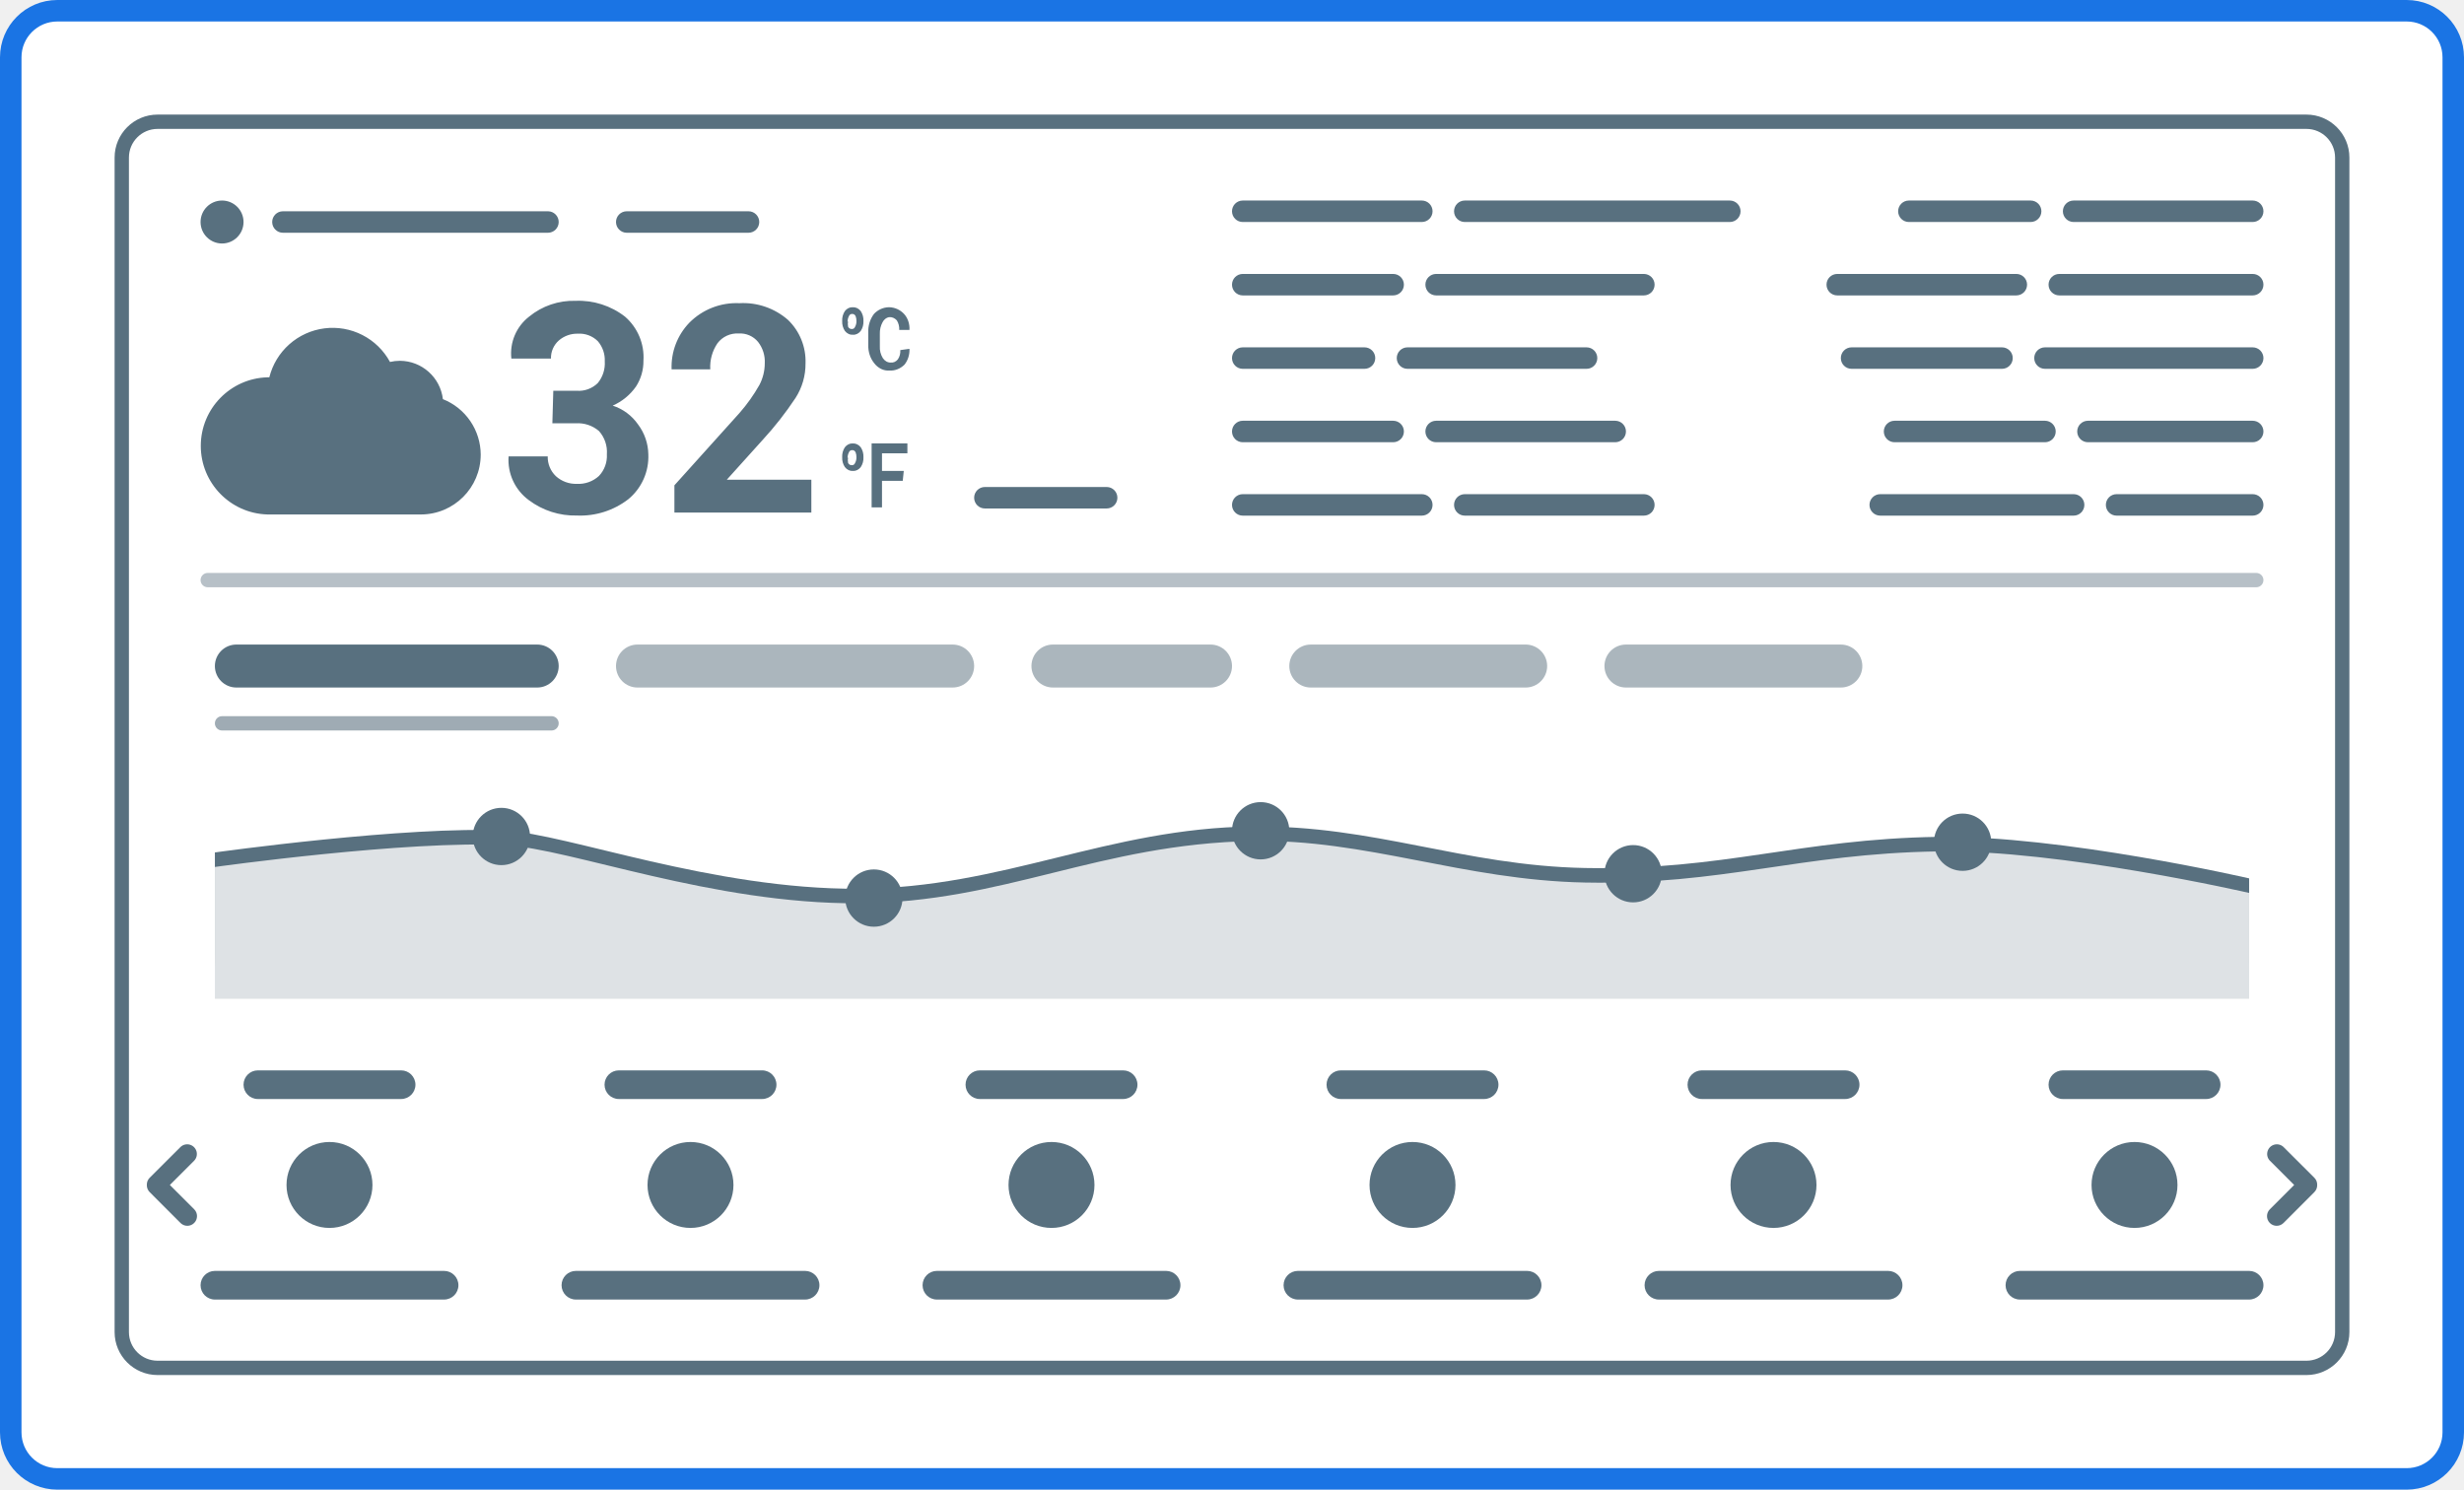
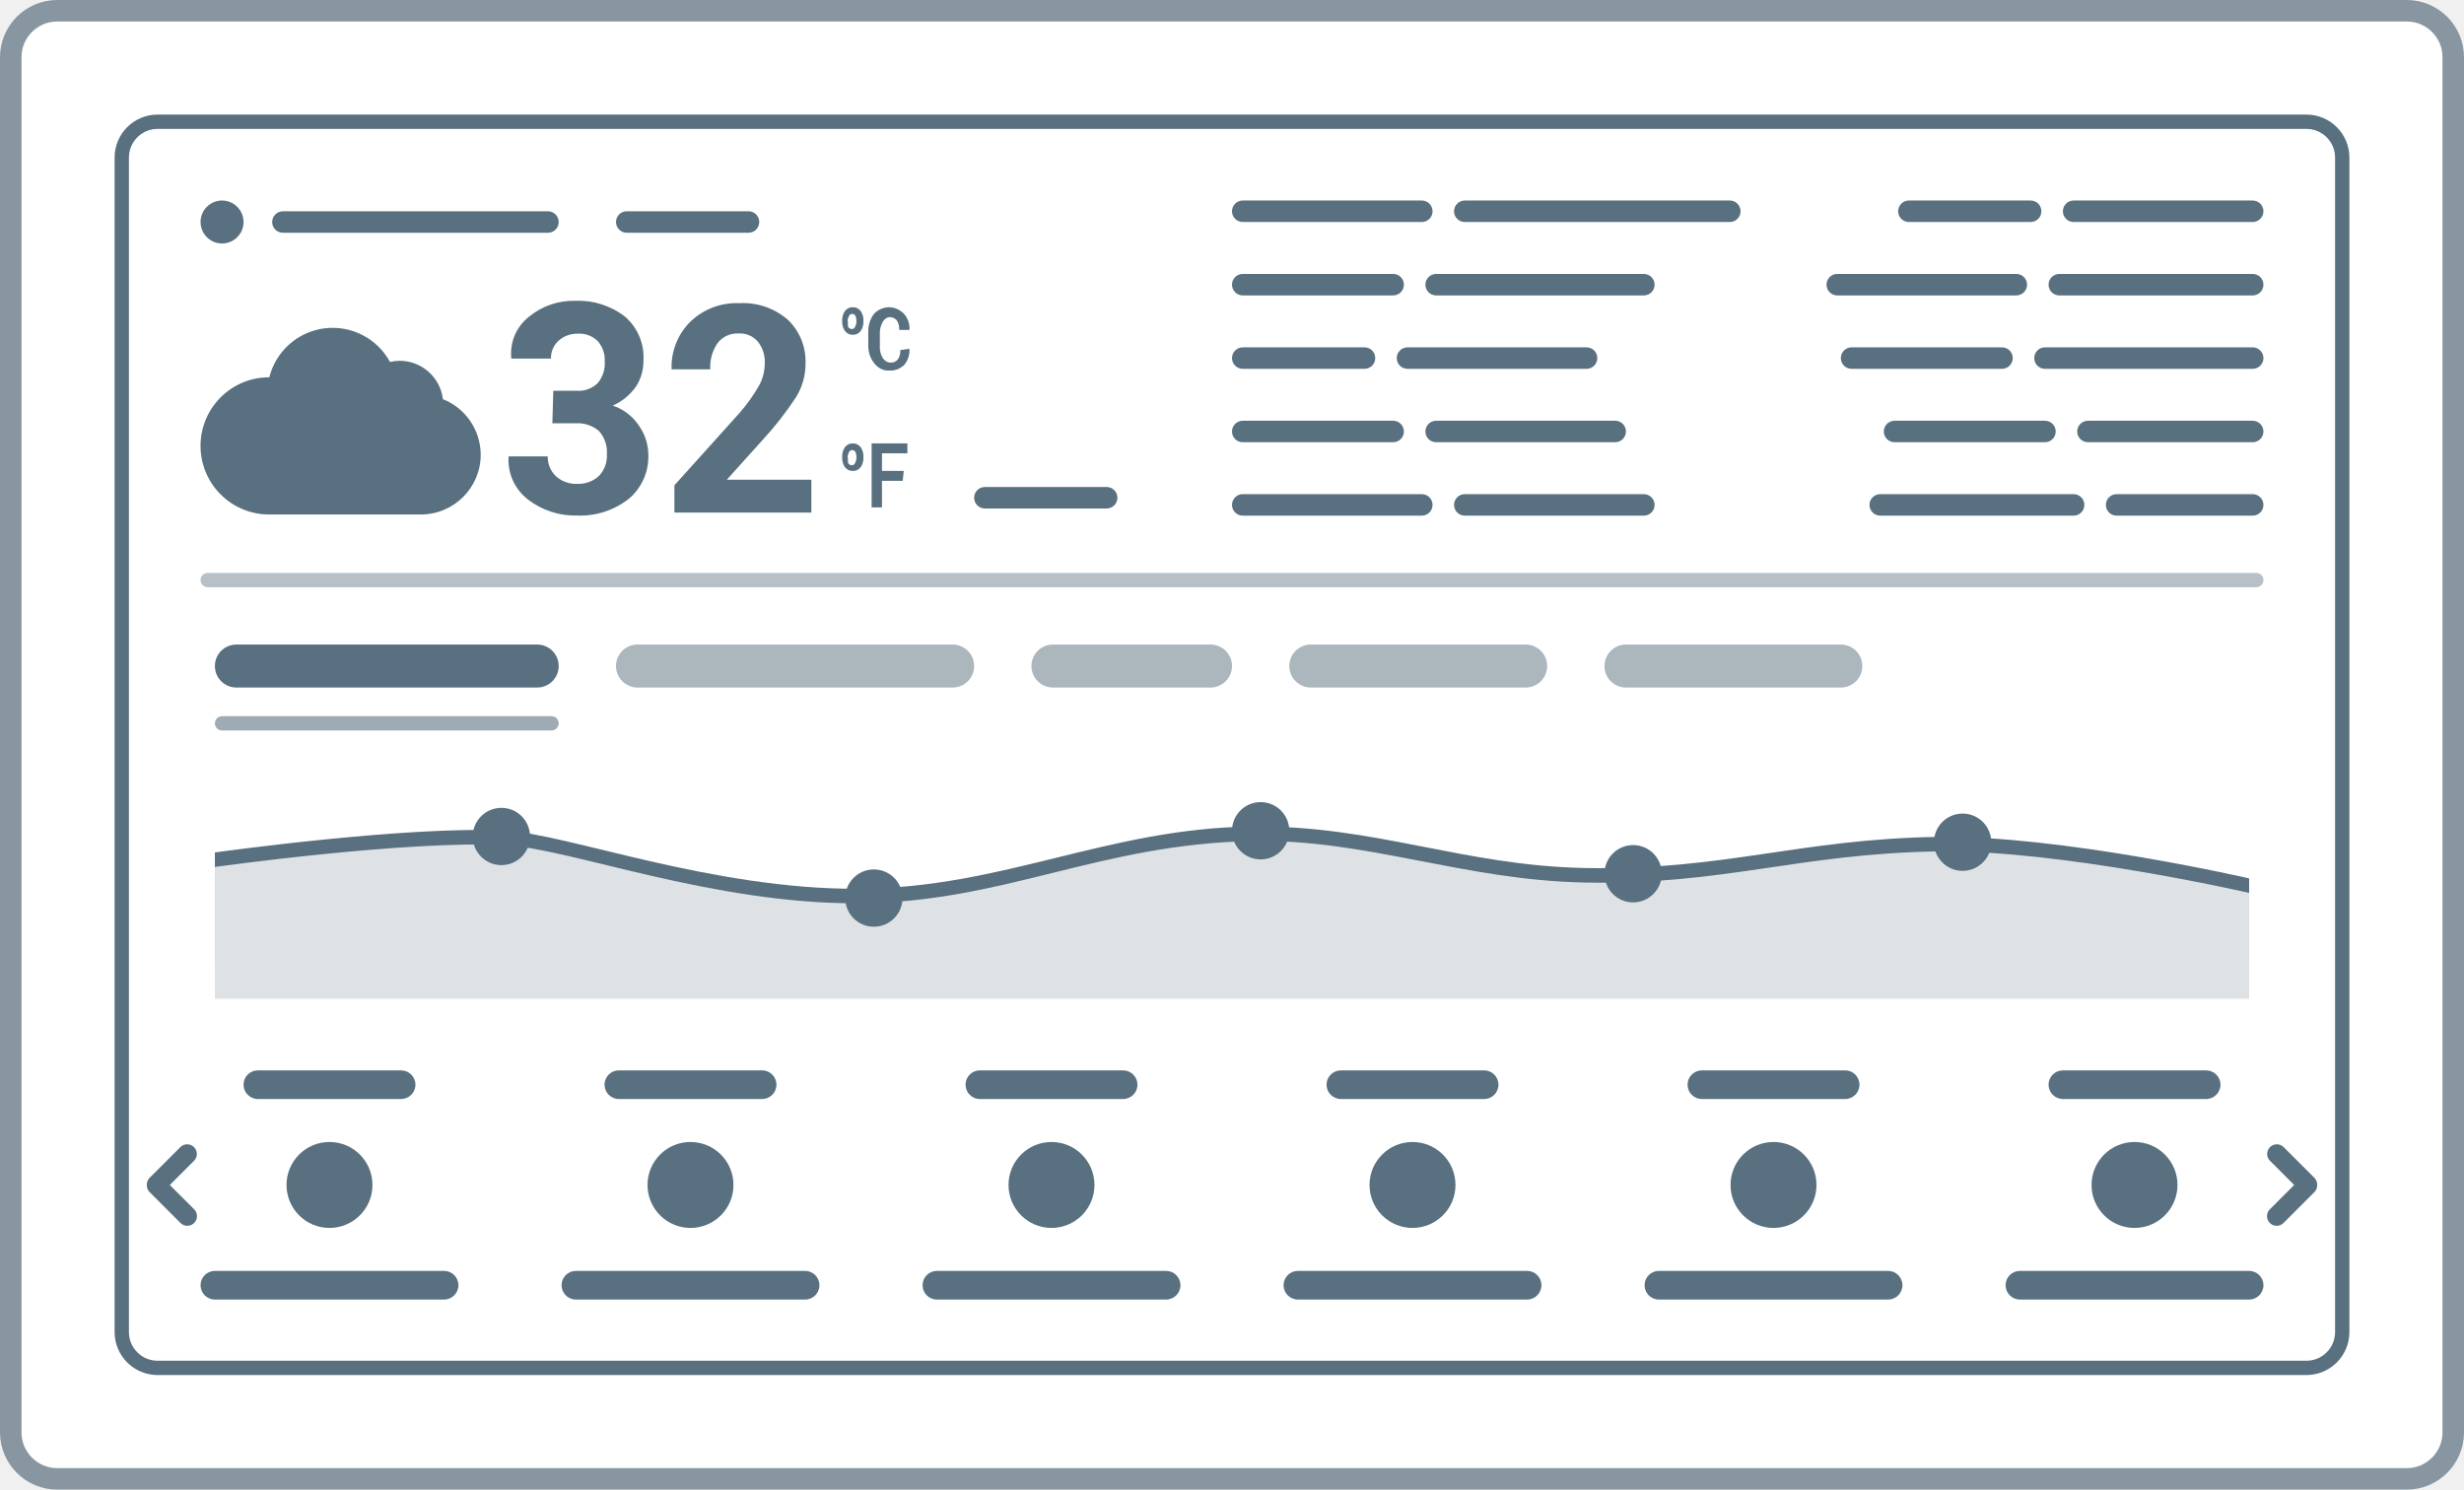
<svg xmlns="http://www.w3.org/2000/svg" width="172" height="104" fill="none">
  <rect x=".75" y=".75" width="170.5" height="102.5" rx="3.25" fill="#fff" />
-   <rect x=".75" y=".75" width="170.5" height="102.5" rx="3.25" stroke="#1a74e4" stroke-width="1.5" />
+   <rect x=".75" y=".75" width="170.5" height="102.5" rx="3.25" stroke="#8796a1" stroke-width="1.5" />
  <rect x="8.5" y="8.5" width="155" height="87" rx="2.5" fill="#fff" stroke="#58707f" />
  <g fill="#58707f">
    <path d="M17 15.5a1.5 1.5 0 1 1-3 0 1.5 1.5 0 1 1 3 0z" />
    <rect x="19" y="14.75" width="20" height="1.5" rx=".75" />
    <rect x="43" y="14.75" width="10" height="1.5" rx=".75" />
-     <path d="M38.623 27.28h1.626c.271.022.543-.014.798-.107s.488-.239.681-.43a2.16 2.16 0 0 0 .488-1.512c.025-.517-.15-1.023-.488-1.415a1.82 1.82 0 0 0-1.398-.52 1.95 1.95 0 0 0-1.317.471 1.63 1.63 0 0 0-.418.572c-.096.219-.142.457-.135.696h-2.764a3.25 3.25 0 0 1 1.236-2.927 4.88 4.88 0 0 1 3.252-1.106 5.27 5.27 0 0 1 3.447 1.106 3.76 3.76 0 0 1 1.002 1.386 3.75 3.75 0 0 1 .283 1.687 3.25 3.25 0 0 1-.52 1.805 3.9 3.9 0 0 1-1.626 1.333 3.45 3.45 0 0 1 1.772 1.317 3.56 3.56 0 0 1 .715 2.081c.025.596-.088 1.189-.33 1.733s-.608 1.025-1.068 1.404c-1.026.791-2.299 1.194-3.593 1.138a5.36 5.36 0 0 1-3.349-1.073 3.48 3.48 0 0 1-1.415-3.057h2.732a1.85 1.85 0 0 0 .569 1.382 2.08 2.08 0 0 0 1.463.537 2.14 2.14 0 0 0 .828-.12 2.1 2.1 0 0 0 .716-.432 2.03 2.03 0 0 0 .553-1.512 2.19 2.19 0 0 0-.111-.869c-.095-.279-.245-.537-.442-.757a2.26 2.26 0 0 0-1.626-.537h-1.626l.065-2.276zm18.014 8.504h-9.56v-1.902l4.536-5.04a11.69 11.69 0 0 0 1.398-1.967 3.25 3.25 0 0 0 .374-1.512 2.23 2.23 0 0 0-.471-1.496 1.62 1.62 0 0 0-.605-.454c-.235-.102-.49-.147-.745-.131a1.73 1.73 0 0 0-.826.155c-.259.119-.483.3-.654.527a2.94 2.94 0 0 0-.504 1.821h-2.699a4.44 4.44 0 0 1 1.236-3.252c.455-.46 1.001-.819 1.603-1.054s1.247-.341 1.893-.312c1.242-.07 2.462.35 3.398 1.171a4.01 4.01 0 0 1 1.219 3.024 4.39 4.39 0 0 1-.699 2.423 23.41 23.41 0 0 1-2.293 2.927l-2.504 2.78h5.902v2.292zm2.151-13.373a1.16 1.16 0 0 1 .188-.692.71.71 0 0 1 .247-.206.6.6 0 0 1 .298-.062.62.62 0 0 1 .307.059.73.73 0 0 1 .257.209 1.16 1.16 0 0 1 .188.692 1.14 1.14 0 0 1-.188.692.71.71 0 0 1-.247.206c-.094.046-.196.068-.297.062a.62.62 0 0 1-.307-.059.72.72 0 0 1-.257-.209 1.14 1.14 0 0 1-.188-.692zm.413 0c-.026.132-.026.27 0 .402a.31.31 0 0 0 .113.122c.046.027.098.039.15.034.047.005.093-.007.134-.035s.072-.07.092-.121c.066-.119.099-.259.094-.402a.91.91 0 0 0-.056-.335c-.023-.052-.058-.095-.102-.123s-.093-.039-.143-.033c-.047-.005-.093.007-.134.035s-.072.07-.092.121c-.061.121-.094.26-.094.402l.038-.067zm4.284 1.941c.009.205-.017.411-.079.603s-.156.367-.278.513c-.291.281-.659.424-1.033.402a1.15 1.15 0 0 1-.585-.112 1.34 1.34 0 0 1-.486-.402 1.81 1.81 0 0 1-.32-.596 2.04 2.04 0 0 1-.094-.698v-.848a2.02 2.02 0 0 1 .395-1.295 1.46 1.46 0 0 1 1.052-.47 1.46 1.46 0 0 1 1.052.47c.129.14.23.314.295.507a1.62 1.62 0 0 1 .081.609h-.714a1.14 1.14 0 0 0-.169-.67.7.7 0 0 0-.253-.18.61.61 0 0 0-.292-.043c-.093.017-.181.057-.259.119a.72.72 0 0 0-.192.238c-.134.245-.2.534-.188.826v.848a1.42 1.42 0 0 0 .207.826c.064.099.147.178.241.233a.59.59 0 0 0 .303.08.53.53 0 0 0 .275-.042.63.63 0 0 0 .232-.181 1.01 1.01 0 0 0 .169-.647l.639-.089zm-4.697 7.567a1.16 1.16 0 0 1 .188-.692.71.71 0 0 1 .247-.206.6.6 0 0 1 .298-.062.62.62 0 0 1 .307.059.73.73 0 0 1 .257.209 1.16 1.16 0 0 1 .188.692 1.14 1.14 0 0 1-.188.692.71.71 0 0 1-.247.206.6.6 0 0 1-.297.062.62.62 0 0 1-.307-.059.73.73 0 0 1-.257-.209 1.14 1.14 0 0 1-.188-.692zm.413 0c-.026.132-.026.27 0 .402a.31.31 0 0 0 .113.122c.046.027.098.039.15.034.047.005.093-.008.134-.035s.072-.07.092-.121c.066-.119.099-.259.094-.402a.91.91 0 0 0-.056-.335c-.023-.052-.058-.095-.102-.123s-.093-.039-.143-.033c-.047-.005-.093.007-.134.035s-.072.07-.092.121c-.061.121-.094.26-.094.402l.038-.067zm3.815 1.65h-1.448v1.853h-.724v-4.465h2.497v.692h-1.773v1.228h1.52l-.072.692zm-29.46-1.829a4.18 4.18 0 0 1-4.175 4.178H18.668a4.79 4.79 0 0 1 0-9.576h.132a4.56 4.56 0 0 1 1.394-2.303c.686-.61 1.54-.998 2.451-1.114a4.56 4.56 0 0 1 2.652.464c.817.418 1.488 1.073 1.927 1.88a3.07 3.07 0 0 1 .692-.08 3.04 3.04 0 0 1 3.001 2.678c.776.308 1.443.842 1.913 1.532a4.19 4.19 0 0 1 .727 2.341h0z" />
+     <path d="M38.623 27.28h1.626c.271.022.543-.014.798-.107s.488-.239.681-.43a2.16 2.16 0 0 0 .488-1.512c.025-.517-.15-1.023-.488-1.415a1.82 1.82 0 0 0-1.398-.52 1.95 1.95 0 0 0-1.317.471 1.63 1.63 0 0 0-.418.572c-.096.219-.142.457-.135.696h-2.764a3.25 3.25 0 0 1 1.236-2.927 4.88 4.88 0 0 1 3.252-1.106 5.27 5.27 0 0 1 3.447 1.106 3.76 3.76 0 0 1 1.002 1.386 3.75 3.75 0 0 1 .283 1.687 3.25 3.25 0 0 1-.52 1.805 3.9 3.9 0 0 1-1.626 1.333 3.45 3.45 0 0 1 1.772 1.317 3.56 3.56 0 0 1 .715 2.081c.025.596-.088 1.189-.33 1.733s-.608 1.025-1.068 1.404c-1.026.791-2.299 1.194-3.593 1.138a5.36 5.36 0 0 1-3.349-1.073 3.48 3.48 0 0 1-1.415-3.057h2.732a1.85 1.85 0 0 0 .569 1.382 2.08 2.08 0 0 0 1.463.537 2.14 2.14 0 0 0 .828-.12 2.1 2.1 0 0 0 .716-.432 2.03 2.03 0 0 0 .553-1.512 2.19 2.19 0 0 0-.111-.869c-.095-.279-.245-.537-.442-.757a2.26 2.26 0 0 0-1.626-.537h-1.626l.065-2.276zm18.014 8.504h-9.56v-1.902l4.536-5.04a11.69 11.69 0 0 0 1.398-1.967 3.25 3.25 0 0 0 .374-1.512 2.23 2.23 0 0 0-.471-1.496 1.62 1.62 0 0 0-.605-.454c-.235-.102-.49-.147-.745-.131a1.73 1.73 0 0 0-.826.155c-.259.119-.483.3-.654.527a2.94 2.94 0 0 0-.504 1.821h-2.699a4.44 4.44 0 0 1 1.236-3.252c.455-.46 1.001-.819 1.603-1.054s1.247-.341 1.893-.312c1.242-.07 2.462.35 3.398 1.171a4.01 4.01 0 0 1 1.219 3.024 4.39 4.39 0 0 1-.699 2.423 23.41 23.41 0 0 1-2.293 2.927l-2.504 2.78h5.902v2.292zm2.151-13.373a1.16 1.16 0 0 1 .188-.692.71.71 0 0 1 .247-.206.6.6 0 0 1 .298-.062.62.62 0 0 1 .307.059.73.73 0 0 1 .257.209 1.16 1.16 0 0 1 .188.692 1.14 1.14 0 0 1-.188.692.71.71 0 0 1-.247.206c-.094.046-.196.068-.297.062a.62.62 0 0 1-.307-.059.72.72 0 0 1-.257-.209 1.14 1.14 0 0 1-.188-.692zm.413 0c-.026.132-.026.27 0 .402a.31.31 0 0 0 .113.122c.046.027.098.039.15.034.047.005.093-.007.134-.035s.072-.07.092-.121c.066-.119.099-.259.094-.402a.91.91 0 0 0-.056-.335c-.023-.052-.058-.095-.102-.123s-.093-.039-.143-.033c-.047-.005-.093.007-.134.035s-.072.07-.092.121c-.061.121-.094.26-.094.402l.038-.067zm4.285 1.941c.009.205-.018.411-.079.603a1.53 1.53 0 0 1-.278.513c-.291.281-.659.424-1.034.402a1.15 1.15 0 0 1-.585-.112 1.36 1.36 0 0 1-.486-.402 1.81 1.81 0 0 1-.32-.596 2.04 2.04 0 0 1-.094-.698v-.848c-.017-.476.125-.942.395-1.295a1.46 1.46 0 0 1 1.052-.47 1.46 1.46 0 0 1 1.052.47c.129.14.23.314.295.507a1.62 1.62 0 0 1 .081.609h-.714a1.14 1.14 0 0 0-.169-.67c-.073-.08-.159-.141-.253-.18a.61.61 0 0 0-.292-.043c-.093.017-.181.057-.259.119a.72.72 0 0 0-.192.238c-.135.245-.2.534-.188.826v.848a1.42 1.42 0 0 0 .207.826c.064.099.147.178.241.233a.59.59 0 0 0 .303.08.53.53 0 0 0 .275-.042.63.63 0 0 0 .232-.181 1.01 1.01 0 0 0 .169-.647l.639-.089zm-4.698 7.567a1.16 1.16 0 0 1 .188-.692.71.71 0 0 1 .247-.206.6.6 0 0 1 .298-.062.62.62 0 0 1 .307.059.73.73 0 0 1 .257.209 1.16 1.16 0 0 1 .188.692 1.14 1.14 0 0 1-.188.692.71.71 0 0 1-.247.206.6.6 0 0 1-.297.062.62.62 0 0 1-.307-.059.73.73 0 0 1-.257-.209 1.14 1.14 0 0 1-.188-.692zm.413 0c-.026.132-.026.27 0 .402a.31.31 0 0 0 .113.122c.046.027.098.039.15.034.047.005.093-.008.134-.035s.072-.07.092-.121c.066-.119.099-.259.094-.402a.91.91 0 0 0-.056-.335c-.023-.052-.058-.095-.102-.123s-.093-.039-.143-.033c-.047-.005-.093.007-.134.035s-.072.07-.092.121c-.061.121-.094.26-.094.402l.038-.067zm3.814 1.65h-1.448v1.853h-.724v-4.465h2.497v.692h-1.773v1.228h1.52l-.072.692zm-29.458-1.828a4.18 4.18 0 0 1-4.175 4.178H18.668a4.79 4.79 0 0 1 0-9.577h.132a4.56 4.56 0 0 1 1.394-2.303c.686-.61 1.54-.998 2.451-1.114a4.56 4.56 0 0 1 2.652.464 4.55 4.55 0 0 1 1.927 1.88 3.07 3.07 0 0 1 .692-.08 3.04 3.04 0 0 1 3 2.678c.776.308 1.443.842 1.913 1.532a4.19 4.19 0 0 1 .727 2.341h0z" />
    <rect x="86" y="14" width="14" height="1.5" rx=".75" />
    <rect x="101.5" y="14" width="20" height="1.5" rx=".75" />
    <rect x="86" y="19.125" width="12" height="1.5" rx=".75" />
    <rect x="99.5" y="19.125" width="16" height="1.5" rx=".75" />
    <rect x="86" y="24.25" width="10" height="1.5" rx=".75" />
    <rect x="97.5" y="24.25" width="14" height="1.5" rx=".75" />
    <rect x="86" y="29.375" width="12" height="1.5" rx=".75" />
    <rect x="99.5" y="29.375" width="14" height="1.5" rx=".75" />
    <rect x="86" y="34.5" width="14" height="1.5" rx=".75" />
    <rect x="101.5" y="34.5" width="14" height="1.5" rx=".75" />
    <rect x="132.5" y="14" width="10" height="1.5" rx=".75" />
    <rect x="144" y="14" width="14" height="1.5" rx=".75" />
    <rect x="127.5" y="19.125" width="14" height="1.5" rx=".75" />
    <rect x="143" y="19.125" width="15" height="1.5" rx=".75" />
    <rect x="128.5" y="24.25" width="12" height="1.5" rx=".75" />
    <rect x="142" y="24.25" width="16" height="1.5" rx=".75" />
    <rect x="131.5" y="29.375" width="12" height="1.5" rx=".75" />
    <rect x="145" y="29.375" width="13" height="1.5" rx=".75" />
    <rect x="130.5" y="34.5" width="15" height="1.5" rx=".75" />
    <rect x="147" y="34.5" width="11" height="1.5" rx=".75" />
    <rect x="68" y="34" width="10" height="1.5" rx=".75" />
  </g>
  <rect x="14" y="40" width="144" height="1" rx=".5" fill="#b7c0c7" />
  <rect x="15" y="45" width="24" height="3" rx="1.5" fill="#58707f" />
  <rect x="15" y="50" width="24" height="1" rx=".5" fill="#8796a1" fill-opacity=".8" />
  <g fill="#abb6bd">
    <rect x="43" y="45" width="25" height="3" rx="1.5" />
    <rect x="72" y="45" width="14" height="3" rx="1.5" />
    <rect x="90" y="45" width="18" height="3" rx="1.5" />
    <rect x="112" y="45" width="18" height="3" rx="1.5" />
  </g>
  <g fill-rule="evenodd">
-     <path d="M15 59.514s13.482-1.888 20.286-1.522c4.347.234 14.425 4.113 24.633 4.057 10.201-.056 17.33-4.234 27.531-4.347 8.506-.094 14.678 2.734 23.184 2.898 9.684.187 14.947-2.024 24.632-2.174 8.562-.132 21.735 2.898 21.735 2.898v4.492c0 1.366 0 2.049-.424 2.474s-1.108.424-2.474.424H17.898c-1.366 0-2.049 0-2.474-.424S15 67.183 15 65.817v-6.303z" fill="#58707f" />
+     <path d="M15 59.514s13.482-1.887 20.286-1.521c4.347.234 14.425 4.113 24.633 4.057 10.201-.056 17.33-4.234 27.531-4.347 8.506-.094 14.678 2.734 23.184 2.898 9.684.187 14.947-2.024 24.632-2.173 8.562-.132 21.735 2.898 21.735 2.898v4.492c0 1.366 0 2.049-.424 2.474s-1.108.424-2.474.424H17.898c-1.366 0-2.049 0-2.474-.424S15 67.183 15 65.817v-6.303z" fill="#58707f" />
    <path d="M15 60.528s13.482-1.887 20.286-1.521c4.56.245 14.425 4.113 24.633 4.057 10.201-.056 16.766-4.145 27.531-4.347 7.941-.149 14.678 2.734 23.184 2.898 9.684.187 14.947-2.024 24.632-2.173 8.562-.132 21.735 2.898 21.735 2.898v7.39H15v-9.201z" fill="#dee2e5" />
  </g>
  <g fill="#58707f">
    <circle cx="114" cy="61" r="2" />
    <circle cx="137" cy="58.8" r="2" />
    <circle cx="88" cy="58" r="2" />
    <circle cx="61" cy="62.7" r="2" />
    <circle cx="35" cy="58.4" r="2" />
    <rect x="17" y="74.729" width="12" height="2" rx="1" />
    <use href="#C" />
    <rect x="14" y="88.729" width="18" height="2" rx="1" />
    <rect x="42.2" y="74.729" width="12" height="2" rx="1" />
    <use href="#C" x="25.2" />
    <rect x="39.2" y="88.729" width="18" height="2" rx="1" />
    <rect x="67.4" y="74.729" width="12" height="2" rx="1" />
    <use href="#C" x="50.4" />
    <rect x="64.4" y="88.729" width="18" height="2" rx="1" />
    <rect x="92.6" y="74.729" width="12" height="2" rx="1" />
    <use href="#C" x="75.6" />
    <rect x="89.6" y="88.729" width="18" height="2" rx="1" />
    <rect x="117.8" y="74.729" width="12" height="2" rx="1" />
    <use href="#C" x="100.8" />
    <rect x="114.8" y="88.729" width="18" height="2" rx="1" />
    <rect x="143" y="74.729" width="12" height="2" rx="1" />
    <use href="#C" x="126" />
    <rect x="140" y="88.729" width="18" height="2" rx="1" />
  </g>
  <g clip-path="url(#A)">
-     <path d="M158.249 84.904c-.001.179.07.351.196.478s.298.199.477.199.352-.071.479-.197l2.153-2.156c.127-.127.198-.3.197-.48v-.022a.67.67 0 0 0-.196-.499l-2.155-2.15c-.172-.163-.417-.225-.645-.161s-.408.242-.471.471-.002.474.162.645l1.698 1.698-1.698 1.698a.67.67 0 0 0-.197.477h0z" fill="#58707f" />
+     <path d="M158.249 84.904c-.001.179.07.351.196.478s.298.199.478.199.351-.071.478-.197l2.153-2.156c.127-.127.198-.3.197-.48v-.022a.67.67 0 0 0-.196-.499l-2.155-2.15c-.172-.163-.417-.225-.645-.161s-.408.242-.471.471-.002.474.162.645l1.698 1.698-1.698 1.698a.67.67 0 0 0-.197.477h0z" fill="#58707f" />
  </g>
  <g clip-path="url(#B)">
-     <path d="M13.752 84.904c.001.179-.07.351-.197.478s-.298.199-.477.199-.351-.071-.478-.197l-2.153-2.156c-.127-.127-.198-.3-.197-.48v-.022a.67.67 0 0 1 .197-.499l2.155-2.15c.172-.163.417-.225.646-.161s.407.242.47.471.002.474-.162.645l-1.698 1.698 1.698 1.698c.127.127.197.298.197.477h0z" fill="#58707f" />
+     <path d="M13.751 84.904c.001.179-.07.351-.197.478s-.298.199-.477.199-.351-.071-.478-.197l-2.153-2.156c-.127-.127-.198-.3-.197-.48v-.022a.67.67 0 0 1 .197-.499l2.155-2.15c.172-.163.417-.225.645-.161s.407.242.47.471.002.474-.162.645l-1.698 1.698 1.698 1.698c.127.126.197.298.197.477h0z" fill="#58707f" />
  </g>
  <defs>
    <clipPath id="A">
      <path fill="#fff" transform="translate(157 79.729)" d="M0 0h6v6H0z" />
    </clipPath>
    <clipPath id="B">
      <path fill="#fff" transform="matrix(-1 0 0 1 15 79.7288)" d="M0 0h6v6H0z" />
    </clipPath>
    <path id="C" d="M26 82.729a3 3 0 1 1-6 0 3 3 0 1 1 6 0z" />
  </defs>
</svg>
